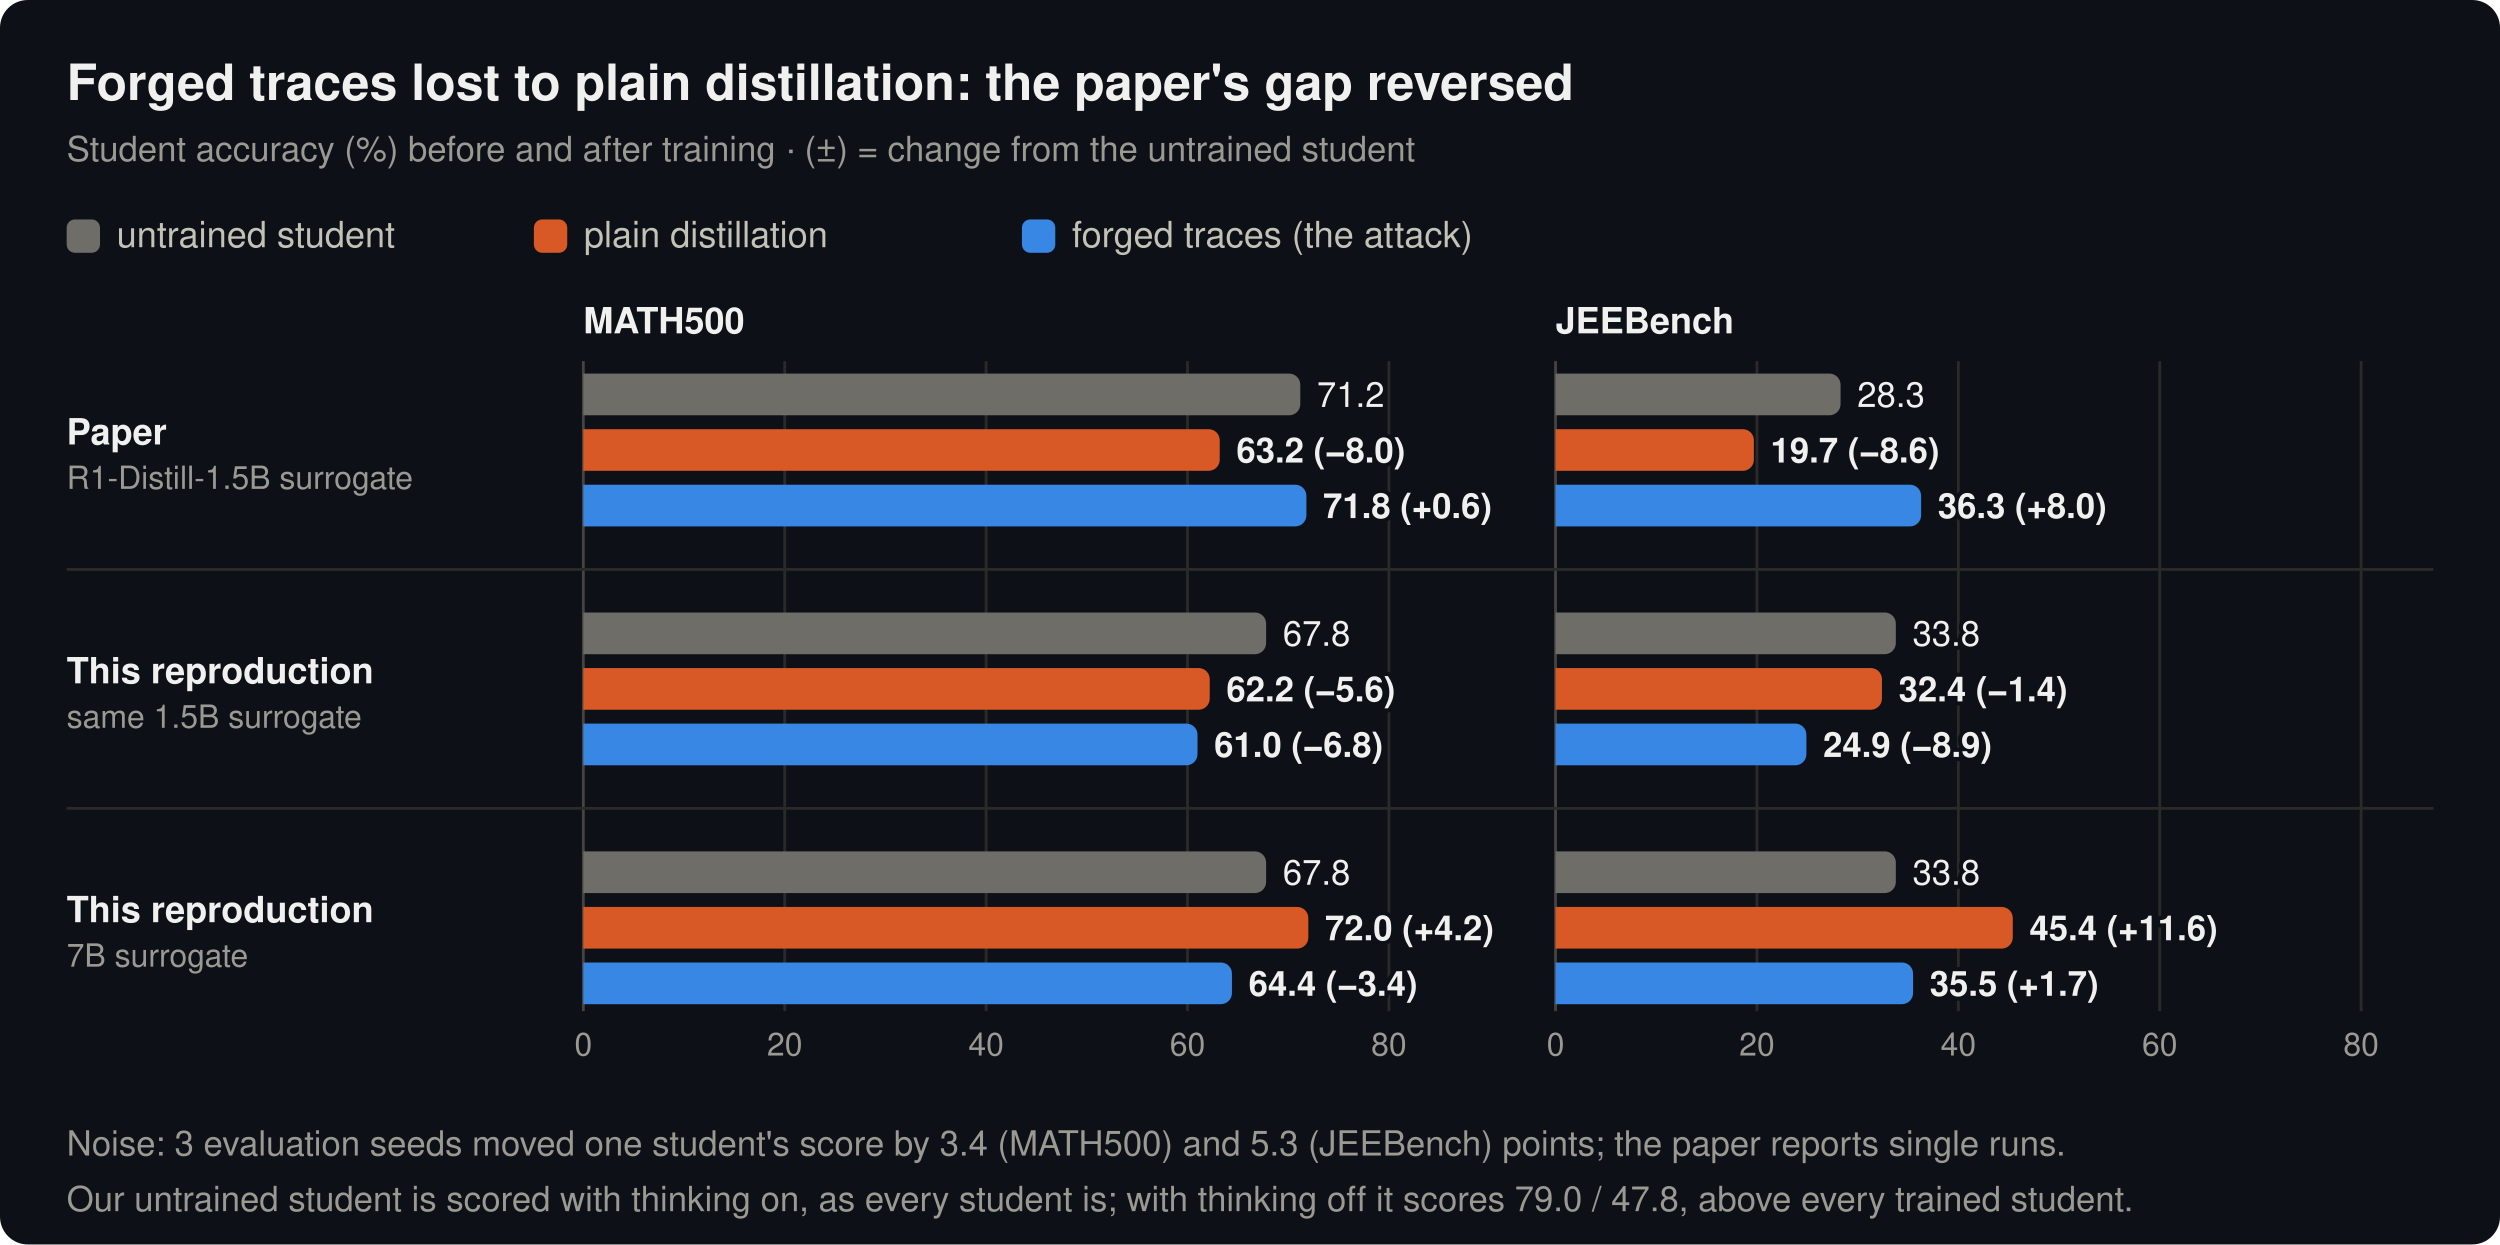
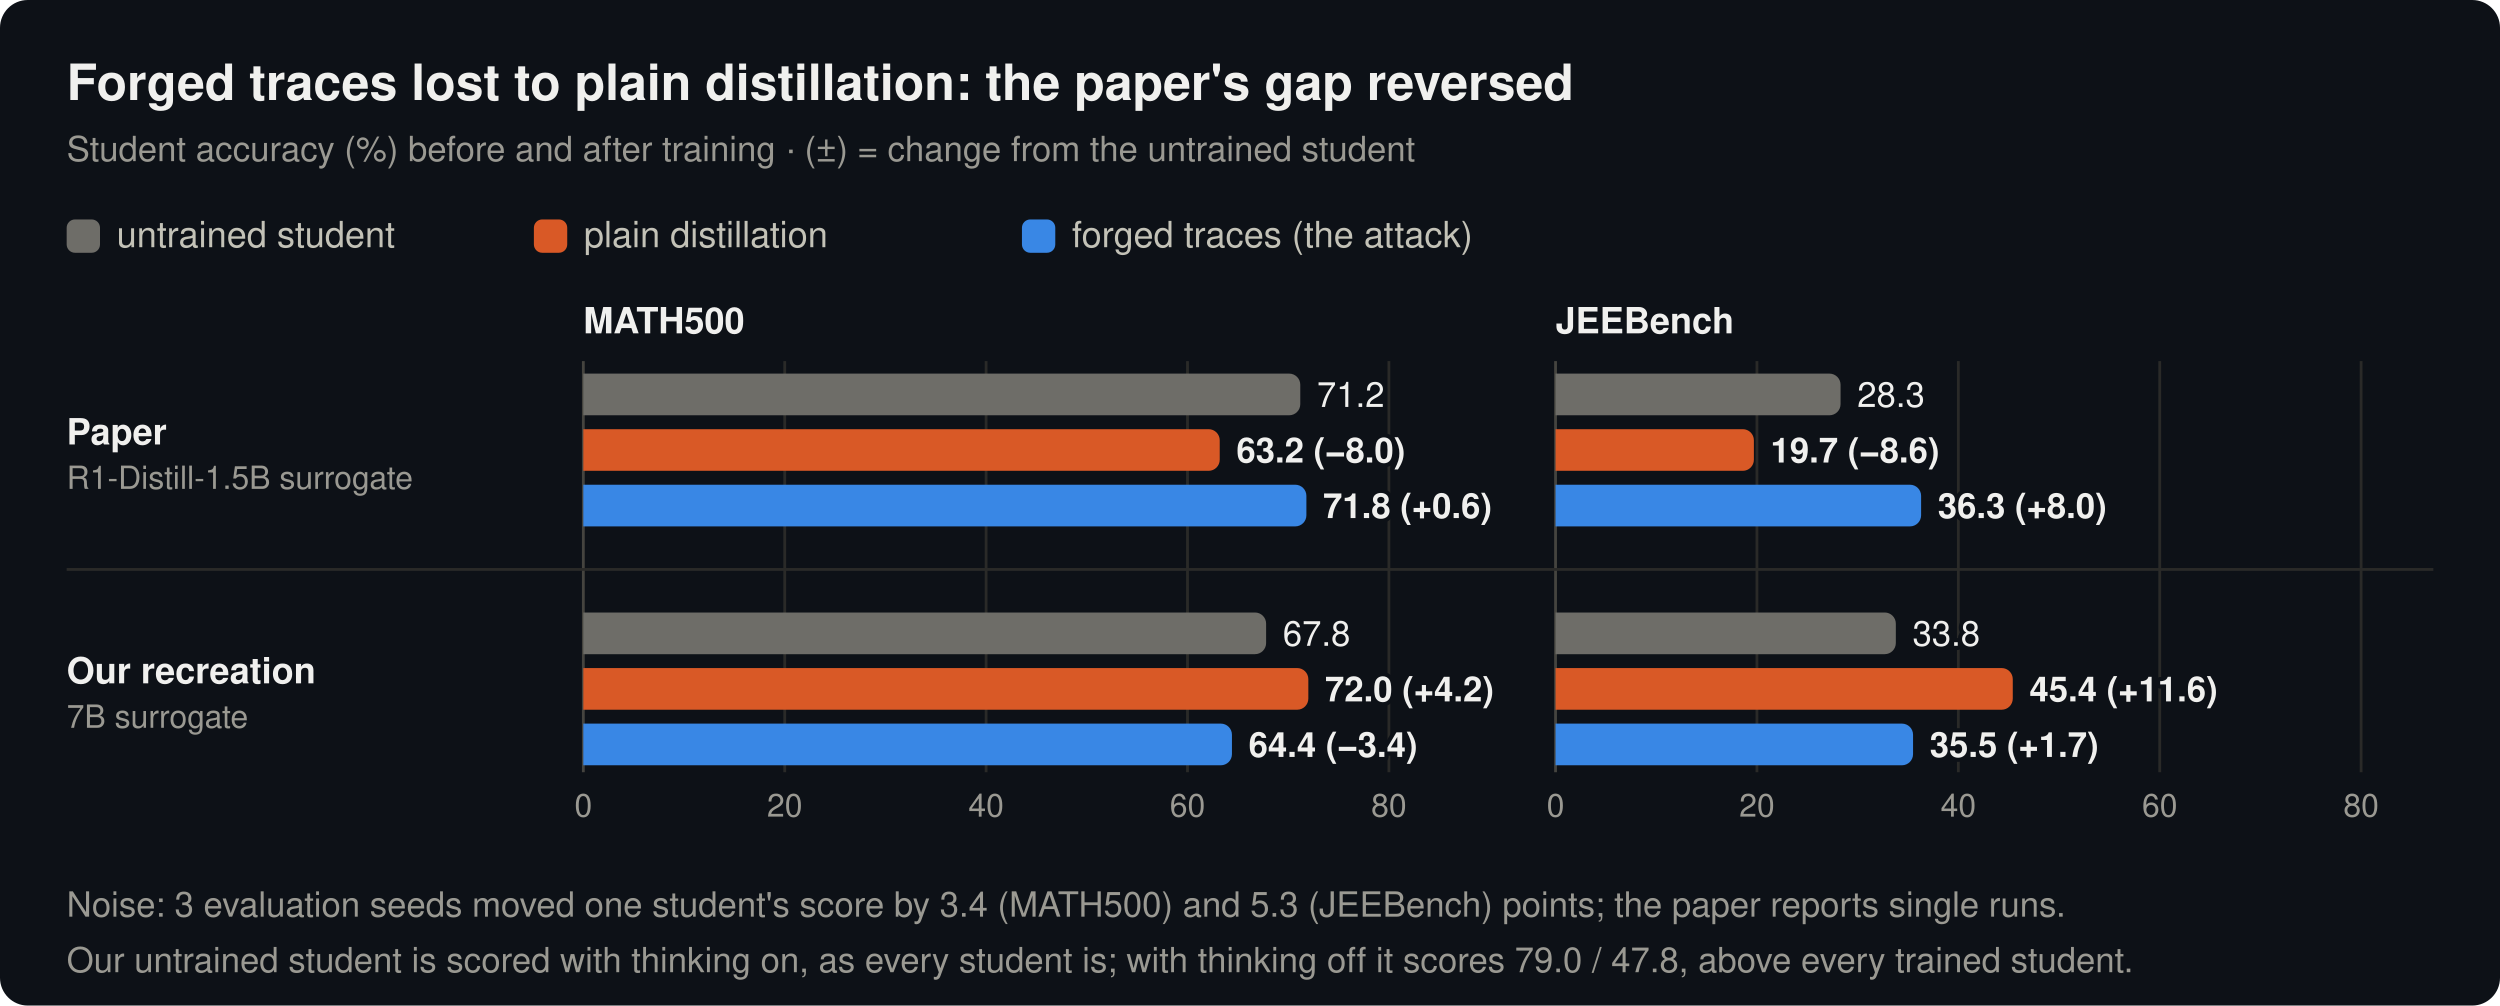
- <svg xmlns="http://www.w3.org/2000/svg" width="900" height="448" viewBox="0 0 900 448" role="img" aria-label="Untrained student vs plain distillation vs forged traces, paper and reproduction">
-   <rect x="0.0" y="0.0" width="900.0" height="448.0" rx="10" fill="#0d1117" />
+ <svg xmlns="http://www.w3.org/2000/svg" width="900" height="362" viewBox="0 0 900 362" role="img" aria-label="Untrained student vs plain distillation vs forged traces, paper and our recreation">
+   <rect x="0.0" y="0.0" width="900.0" height="362.0" rx="10" fill="#0d1117" />
  <text x="24.0" y="36.0" font-family="system-ui, -apple-system, &quot;Segoe UI&quot;, Helvetica, Arial, sans-serif" font-size="18" fill="#f0f0ee" text-anchor="start" font-weight="700" style="">Forged traces lost to plain distillation: the paper's gap reversed</text>
  <text x="24.0" y="58.0" font-family="system-ui, -apple-system, &quot;Segoe UI&quot;, Helvetica, Arial, sans-serif" font-size="12.5" fill="#9a9992" text-anchor="start" font-weight="normal" style="">Student accuracy (%) before and after training · (±) = change from the untrained student</text>
  <rect x="24.0" y="79.0" width="12.0" height="12.0" rx="3" fill="#6e6d68" />
  <text x="42.0" y="89.0" font-family="system-ui, -apple-system, &quot;Segoe UI&quot;, Helvetica, Arial, sans-serif" font-size="13" fill="#c3c2b7" text-anchor="start" font-weight="normal" style="">untrained student</text>
  <rect x="192.2" y="79.0" width="12.0" height="12.0" rx="3" fill="#d95926" />
  <text x="210.2" y="89.0" font-family="system-ui, -apple-system, &quot;Segoe UI&quot;, Helvetica, Arial, sans-serif" font-size="13" fill="#c3c2b7" text-anchor="start" font-weight="normal" style="">plain distillation</text>
  <rect x="367.9" y="79.0" width="12.0" height="12.0" rx="3" fill="#3987e5" />
  <text x="385.9" y="89.0" font-family="system-ui, -apple-system, &quot;Segoe UI&quot;, Helvetica, Arial, sans-serif" font-size="13" fill="#c3c2b7" text-anchor="start" font-weight="normal" style="">forged traces (the attack)</text>
  <text x="210.0" y="120.0" font-family="system-ui, -apple-system, &quot;Segoe UI&quot;, Helvetica, Arial, sans-serif" font-size="13" fill="#f0f0ee" text-anchor="start" font-weight="700" style="">MATH500</text>
-   <line x1="210.0" y1="130.0" x2="210.0" y2="364.0" stroke="#45443f" stroke-width="1.0" />
-   <text x="210.0" y="380.0" font-family="system-ui, -apple-system, &quot;Segoe UI&quot;, Helvetica, Arial, sans-serif" font-size="11.5" fill="#9a9992" text-anchor="middle" font-weight="normal" style="font-variant-numeric: tabular-nums;">0</text>
-   <line x1="282.5" y1="130.0" x2="282.5" y2="364.0" stroke="#2a2a28" stroke-width="1.0" />
-   <text x="282.5" y="380.0" font-family="system-ui, -apple-system, &quot;Segoe UI&quot;, Helvetica, Arial, sans-serif" font-size="11.5" fill="#9a9992" text-anchor="middle" font-weight="normal" style="font-variant-numeric: tabular-nums;">20</text>
-   <line x1="355.0" y1="130.0" x2="355.0" y2="364.0" stroke="#2a2a28" stroke-width="1.0" />
-   <text x="355.0" y="380.0" font-family="system-ui, -apple-system, &quot;Segoe UI&quot;, Helvetica, Arial, sans-serif" font-size="11.5" fill="#9a9992" text-anchor="middle" font-weight="normal" style="font-variant-numeric: tabular-nums;">40</text>
-   <line x1="427.5" y1="130.0" x2="427.5" y2="364.0" stroke="#2a2a28" stroke-width="1.0" />
-   <text x="427.5" y="380.0" font-family="system-ui, -apple-system, &quot;Segoe UI&quot;, Helvetica, Arial, sans-serif" font-size="11.5" fill="#9a9992" text-anchor="middle" font-weight="normal" style="font-variant-numeric: tabular-nums;">60</text>
-   <line x1="500.0" y1="130.0" x2="500.0" y2="364.0" stroke="#2a2a28" stroke-width="1.0" />
-   <text x="500.0" y="380.0" font-family="system-ui, -apple-system, &quot;Segoe UI&quot;, Helvetica, Arial, sans-serif" font-size="11.5" fill="#9a9992" text-anchor="middle" font-weight="normal" style="font-variant-numeric: tabular-nums;">80</text>
+   <line x1="210.0" y1="130.0" x2="210.0" y2="278.0" stroke="#45443f" stroke-width="1.0" />
+   <text x="210.0" y="294.0" font-family="system-ui, -apple-system, &quot;Segoe UI&quot;, Helvetica, Arial, sans-serif" font-size="11.5" fill="#9a9992" text-anchor="middle" font-weight="normal" style="font-variant-numeric: tabular-nums;">0</text>
+   <line x1="282.5" y1="130.0" x2="282.5" y2="278.0" stroke="#2a2a28" stroke-width="1.0" />
+   <text x="282.5" y="294.0" font-family="system-ui, -apple-system, &quot;Segoe UI&quot;, Helvetica, Arial, sans-serif" font-size="11.5" fill="#9a9992" text-anchor="middle" font-weight="normal" style="font-variant-numeric: tabular-nums;">20</text>
+   <line x1="355.0" y1="130.0" x2="355.0" y2="278.0" stroke="#2a2a28" stroke-width="1.0" />
+   <text x="355.0" y="294.0" font-family="system-ui, -apple-system, &quot;Segoe UI&quot;, Helvetica, Arial, sans-serif" font-size="11.5" fill="#9a9992" text-anchor="middle" font-weight="normal" style="font-variant-numeric: tabular-nums;">40</text>
+   <line x1="427.5" y1="130.0" x2="427.5" y2="278.0" stroke="#2a2a28" stroke-width="1.0" />
+   <text x="427.5" y="294.0" font-family="system-ui, -apple-system, &quot;Segoe UI&quot;, Helvetica, Arial, sans-serif" font-size="11.5" fill="#9a9992" text-anchor="middle" font-weight="normal" style="font-variant-numeric: tabular-nums;">60</text>
+   <line x1="500.0" y1="130.0" x2="500.0" y2="278.0" stroke="#2a2a28" stroke-width="1.0" />
+   <text x="500.0" y="294.0" font-family="system-ui, -apple-system, &quot;Segoe UI&quot;, Helvetica, Arial, sans-serif" font-size="11.5" fill="#9a9992" text-anchor="middle" font-weight="normal" style="font-variant-numeric: tabular-nums;">80</text>
  <path d="M210.0,134.5 H464.1 a4,4 0 0 1 4,4 V145.5 a4,4 0 0 1 -4,4 H210.0 Z" fill="#6e6d68" />
  <text x="474.1" y="146.5" font-family="system-ui, -apple-system, &quot;Segoe UI&quot;, Helvetica, Arial, sans-serif" font-size="12.5" fill="#f0f0ee" text-anchor="start" font-weight="400" style="font-variant-numeric: tabular-nums;" paint-order="stroke" stroke="#0d1117" stroke-width="3" stroke-linejoin="round">71.2</text>
  <path d="M210.0,154.5 H435.1 a4,4 0 0 1 4,4 V165.5 a4,4 0 0 1 -4,4 H210.0 Z" fill="#d95926" />
  <text x="445.1" y="166.5" font-family="system-ui, -apple-system, &quot;Segoe UI&quot;, Helvetica, Arial, sans-serif" font-size="12.5" fill="#f0f0ee" text-anchor="start" font-weight="600" style="font-variant-numeric: tabular-nums;" paint-order="stroke" stroke="#0d1117" stroke-width="3" stroke-linejoin="round">63.2 (−8.0)</text>
  <path d="M210.0,174.5 H466.3 a4,4 0 0 1 4,4 V185.5 a4,4 0 0 1 -4,4 H210.0 Z" fill="#3987e5" />
  <text x="476.3" y="186.5" font-family="system-ui, -apple-system, &quot;Segoe UI&quot;, Helvetica, Arial, sans-serif" font-size="12.5" fill="#f0f0ee" text-anchor="start" font-weight="600" style="font-variant-numeric: tabular-nums;" paint-order="stroke" stroke="#0d1117" stroke-width="3" stroke-linejoin="round">71.8 (+0.6)</text>
  <path d="M210.0,220.5 H451.8 a4,4 0 0 1 4,4 V231.5 a4,4 0 0 1 -4,4 H210.0 Z" fill="#6e6d68" />
  <text x="461.8" y="232.5" font-family="system-ui, -apple-system, &quot;Segoe UI&quot;, Helvetica, Arial, sans-serif" font-size="12.5" fill="#f0f0ee" text-anchor="start" font-weight="400" style="font-variant-numeric: tabular-nums;" paint-order="stroke" stroke="#0d1117" stroke-width="3" stroke-linejoin="round">67.8</text>
-   <path d="M210.0,240.5 H431.5 a4,4 0 0 1 4,4 V251.5 a4,4 0 0 1 -4,4 H210.0 Z" fill="#d95926" />
-   <text x="441.5" y="252.5" font-family="system-ui, -apple-system, &quot;Segoe UI&quot;, Helvetica, Arial, sans-serif" font-size="12.5" fill="#f0f0ee" text-anchor="start" font-weight="600" style="font-variant-numeric: tabular-nums;" paint-order="stroke" stroke="#0d1117" stroke-width="3" stroke-linejoin="round">62.2 (−5.6)</text>
-   <path d="M210.0,260.5 H427.1 a4,4 0 0 1 4,4 V271.5 a4,4 0 0 1 -4,4 H210.0 Z" fill="#3987e5" />
-   <text x="437.1" y="272.5" font-family="system-ui, -apple-system, &quot;Segoe UI&quot;, Helvetica, Arial, sans-serif" font-size="12.5" fill="#f0f0ee" text-anchor="start" font-weight="600" style="font-variant-numeric: tabular-nums;" paint-order="stroke" stroke="#0d1117" stroke-width="3" stroke-linejoin="round">61.0 (−6.8)</text>
-   <path d="M210.0,306.5 H451.8 a4,4 0 0 1 4,4 V317.5 a4,4 0 0 1 -4,4 H210.0 Z" fill="#6e6d68" />
-   <text x="461.8" y="318.5" font-family="system-ui, -apple-system, &quot;Segoe UI&quot;, Helvetica, Arial, sans-serif" font-size="12.5" fill="#f0f0ee" text-anchor="start" font-weight="400" style="font-variant-numeric: tabular-nums;" paint-order="stroke" stroke="#0d1117" stroke-width="3" stroke-linejoin="round">67.8</text>
-   <path d="M210.0,326.5 H467.0 a4,4 0 0 1 4,4 V337.5 a4,4 0 0 1 -4,4 H210.0 Z" fill="#d95926" />
-   <text x="477.0" y="338.5" font-family="system-ui, -apple-system, &quot;Segoe UI&quot;, Helvetica, Arial, sans-serif" font-size="12.5" fill="#f0f0ee" text-anchor="start" font-weight="600" style="font-variant-numeric: tabular-nums;" paint-order="stroke" stroke="#0d1117" stroke-width="3" stroke-linejoin="round">72.0 (+4.2)</text>
-   <path d="M210.0,346.5 H439.5 a4,4 0 0 1 4,4 V357.5 a4,4 0 0 1 -4,4 H210.0 Z" fill="#3987e5" />
-   <text x="449.5" y="358.5" font-family="system-ui, -apple-system, &quot;Segoe UI&quot;, Helvetica, Arial, sans-serif" font-size="12.5" fill="#f0f0ee" text-anchor="start" font-weight="600" style="font-variant-numeric: tabular-nums;" paint-order="stroke" stroke="#0d1117" stroke-width="3" stroke-linejoin="round">64.4 (−3.4)</text>
+   <path d="M210.0,240.5 H467.0 a4,4 0 0 1 4,4 V251.5 a4,4 0 0 1 -4,4 H210.0 Z" fill="#d95926" />
+   <text x="477.0" y="252.5" font-family="system-ui, -apple-system, &quot;Segoe UI&quot;, Helvetica, Arial, sans-serif" font-size="12.5" fill="#f0f0ee" text-anchor="start" font-weight="600" style="font-variant-numeric: tabular-nums;" paint-order="stroke" stroke="#0d1117" stroke-width="3" stroke-linejoin="round">72.0 (+4.2)</text>
+   <path d="M210.0,260.5 H439.5 a4,4 0 0 1 4,4 V271.5 a4,4 0 0 1 -4,4 H210.0 Z" fill="#3987e5" />
+   <text x="449.5" y="272.5" font-family="system-ui, -apple-system, &quot;Segoe UI&quot;, Helvetica, Arial, sans-serif" font-size="12.5" fill="#f0f0ee" text-anchor="start" font-weight="600" style="font-variant-numeric: tabular-nums;" paint-order="stroke" stroke="#0d1117" stroke-width="3" stroke-linejoin="round">64.4 (−3.4)</text>
  <text x="560.0" y="120.0" font-family="system-ui, -apple-system, &quot;Segoe UI&quot;, Helvetica, Arial, sans-serif" font-size="13" fill="#f0f0ee" text-anchor="start" font-weight="700" style="">JEEBench</text>
-   <line x1="560.0" y1="130.0" x2="560.0" y2="364.0" stroke="#45443f" stroke-width="1.0" />
-   <text x="560.0" y="380.0" font-family="system-ui, -apple-system, &quot;Segoe UI&quot;, Helvetica, Arial, sans-serif" font-size="11.5" fill="#9a9992" text-anchor="middle" font-weight="normal" style="font-variant-numeric: tabular-nums;">0</text>
-   <line x1="632.5" y1="130.0" x2="632.5" y2="364.0" stroke="#2a2a28" stroke-width="1.0" />
-   <text x="632.5" y="380.0" font-family="system-ui, -apple-system, &quot;Segoe UI&quot;, Helvetica, Arial, sans-serif" font-size="11.5" fill="#9a9992" text-anchor="middle" font-weight="normal" style="font-variant-numeric: tabular-nums;">20</text>
-   <line x1="705.0" y1="130.0" x2="705.0" y2="364.0" stroke="#2a2a28" stroke-width="1.0" />
-   <text x="705.0" y="380.0" font-family="system-ui, -apple-system, &quot;Segoe UI&quot;, Helvetica, Arial, sans-serif" font-size="11.5" fill="#9a9992" text-anchor="middle" font-weight="normal" style="font-variant-numeric: tabular-nums;">40</text>
-   <line x1="777.5" y1="130.0" x2="777.5" y2="364.0" stroke="#2a2a28" stroke-width="1.0" />
-   <text x="777.5" y="380.0" font-family="system-ui, -apple-system, &quot;Segoe UI&quot;, Helvetica, Arial, sans-serif" font-size="11.5" fill="#9a9992" text-anchor="middle" font-weight="normal" style="font-variant-numeric: tabular-nums;">60</text>
-   <line x1="850.0" y1="130.0" x2="850.0" y2="364.0" stroke="#2a2a28" stroke-width="1.0" />
-   <text x="850.0" y="380.0" font-family="system-ui, -apple-system, &quot;Segoe UI&quot;, Helvetica, Arial, sans-serif" font-size="11.5" fill="#9a9992" text-anchor="middle" font-weight="normal" style="font-variant-numeric: tabular-nums;">80</text>
+   <line x1="560.0" y1="130.0" x2="560.0" y2="278.0" stroke="#45443f" stroke-width="1.0" />
+   <text x="560.0" y="294.0" font-family="system-ui, -apple-system, &quot;Segoe UI&quot;, Helvetica, Arial, sans-serif" font-size="11.5" fill="#9a9992" text-anchor="middle" font-weight="normal" style="font-variant-numeric: tabular-nums;">0</text>
+   <line x1="632.5" y1="130.0" x2="632.5" y2="278.0" stroke="#2a2a28" stroke-width="1.0" />
+   <text x="632.5" y="294.0" font-family="system-ui, -apple-system, &quot;Segoe UI&quot;, Helvetica, Arial, sans-serif" font-size="11.5" fill="#9a9992" text-anchor="middle" font-weight="normal" style="font-variant-numeric: tabular-nums;">20</text>
+   <line x1="705.0" y1="130.0" x2="705.0" y2="278.0" stroke="#2a2a28" stroke-width="1.0" />
+   <text x="705.0" y="294.0" font-family="system-ui, -apple-system, &quot;Segoe UI&quot;, Helvetica, Arial, sans-serif" font-size="11.5" fill="#9a9992" text-anchor="middle" font-weight="normal" style="font-variant-numeric: tabular-nums;">40</text>
+   <line x1="777.5" y1="130.0" x2="777.5" y2="278.0" stroke="#2a2a28" stroke-width="1.0" />
+   <text x="777.5" y="294.0" font-family="system-ui, -apple-system, &quot;Segoe UI&quot;, Helvetica, Arial, sans-serif" font-size="11.5" fill="#9a9992" text-anchor="middle" font-weight="normal" style="font-variant-numeric: tabular-nums;">60</text>
+   <line x1="850.0" y1="130.0" x2="850.0" y2="278.0" stroke="#2a2a28" stroke-width="1.0" />
+   <text x="850.0" y="294.0" font-family="system-ui, -apple-system, &quot;Segoe UI&quot;, Helvetica, Arial, sans-serif" font-size="11.5" fill="#9a9992" text-anchor="middle" font-weight="normal" style="font-variant-numeric: tabular-nums;">80</text>
  <path d="M560.0,134.5 H658.6 a4,4 0 0 1 4,4 V145.5 a4,4 0 0 1 -4,4 H560.0 Z" fill="#6e6d68" />
  <text x="668.6" y="146.5" font-family="system-ui, -apple-system, &quot;Segoe UI&quot;, Helvetica, Arial, sans-serif" font-size="12.5" fill="#f0f0ee" text-anchor="start" font-weight="400" style="font-variant-numeric: tabular-nums;" paint-order="stroke" stroke="#0d1117" stroke-width="3" stroke-linejoin="round">28.3</text>
  <path d="M560.0,154.5 H627.4 a4,4 0 0 1 4,4 V165.5 a4,4 0 0 1 -4,4 H560.0 Z" fill="#d95926" />
  <text x="637.4" y="166.5" font-family="system-ui, -apple-system, &quot;Segoe UI&quot;, Helvetica, Arial, sans-serif" font-size="12.5" fill="#f0f0ee" text-anchor="start" font-weight="600" style="font-variant-numeric: tabular-nums;" paint-order="stroke" stroke="#0d1117" stroke-width="3" stroke-linejoin="round">19.7 (−8.6)</text>
  <path d="M560.0,174.5 H687.6 a4,4 0 0 1 4,4 V185.5 a4,4 0 0 1 -4,4 H560.0 Z" fill="#3987e5" />
  <text x="697.6" y="186.5" font-family="system-ui, -apple-system, &quot;Segoe UI&quot;, Helvetica, Arial, sans-serif" font-size="12.5" fill="#f0f0ee" text-anchor="start" font-weight="600" style="font-variant-numeric: tabular-nums;" paint-order="stroke" stroke="#0d1117" stroke-width="3" stroke-linejoin="round">36.3 (+8.0)</text>
  <path d="M560.0,220.5 H678.5 a4,4 0 0 1 4,4 V231.5 a4,4 0 0 1 -4,4 H560.0 Z" fill="#6e6d68" />
  <text x="688.5" y="232.5" font-family="system-ui, -apple-system, &quot;Segoe UI&quot;, Helvetica, Arial, sans-serif" font-size="12.5" fill="#f0f0ee" text-anchor="start" font-weight="400" style="font-variant-numeric: tabular-nums;" paint-order="stroke" stroke="#0d1117" stroke-width="3" stroke-linejoin="round">33.8</text>
-   <path d="M560.0,240.5 H673.5 a4,4 0 0 1 4,4 V251.5 a4,4 0 0 1 -4,4 H560.0 Z" fill="#d95926" />
-   <text x="683.5" y="252.5" font-family="system-ui, -apple-system, &quot;Segoe UI&quot;, Helvetica, Arial, sans-serif" font-size="12.5" fill="#f0f0ee" text-anchor="start" font-weight="600" style="font-variant-numeric: tabular-nums;" paint-order="stroke" stroke="#0d1117" stroke-width="3" stroke-linejoin="round">32.4 (−1.4)</text>
-   <path d="M560.0,260.5 H646.3 a4,4 0 0 1 4,4 V271.5 a4,4 0 0 1 -4,4 H560.0 Z" fill="#3987e5" />
-   <text x="656.3" y="272.5" font-family="system-ui, -apple-system, &quot;Segoe UI&quot;, Helvetica, Arial, sans-serif" font-size="12.5" fill="#f0f0ee" text-anchor="start" font-weight="600" style="font-variant-numeric: tabular-nums;" paint-order="stroke" stroke="#0d1117" stroke-width="3" stroke-linejoin="round">24.9 (−8.9)</text>
-   <path d="M560.0,306.5 H678.5 a4,4 0 0 1 4,4 V317.5 a4,4 0 0 1 -4,4 H560.0 Z" fill="#6e6d68" />
-   <text x="688.5" y="318.5" font-family="system-ui, -apple-system, &quot;Segoe UI&quot;, Helvetica, Arial, sans-serif" font-size="12.5" fill="#f0f0ee" text-anchor="start" font-weight="400" style="font-variant-numeric: tabular-nums;" paint-order="stroke" stroke="#0d1117" stroke-width="3" stroke-linejoin="round">33.8</text>
-   <path d="M560.0,326.5 H720.6 a4,4 0 0 1 4,4 V337.5 a4,4 0 0 1 -4,4 H560.0 Z" fill="#d95926" />
-   <text x="730.6" y="338.5" font-family="system-ui, -apple-system, &quot;Segoe UI&quot;, Helvetica, Arial, sans-serif" font-size="12.5" fill="#f0f0ee" text-anchor="start" font-weight="600" style="font-variant-numeric: tabular-nums;" paint-order="stroke" stroke="#0d1117" stroke-width="3" stroke-linejoin="round">45.4 (+11.6)</text>
-   <path d="M560.0,346.5 H684.7 a4,4 0 0 1 4,4 V357.5 a4,4 0 0 1 -4,4 H560.0 Z" fill="#3987e5" />
-   <text x="694.7" y="358.5" font-family="system-ui, -apple-system, &quot;Segoe UI&quot;, Helvetica, Arial, sans-serif" font-size="12.5" fill="#f0f0ee" text-anchor="start" font-weight="600" style="font-variant-numeric: tabular-nums;" paint-order="stroke" stroke="#0d1117" stroke-width="3" stroke-linejoin="round">35.5 (+1.7)</text>
+   <path d="M560.0,240.5 H720.6 a4,4 0 0 1 4,4 V251.5 a4,4 0 0 1 -4,4 H560.0 Z" fill="#d95926" />
+   <text x="730.6" y="252.5" font-family="system-ui, -apple-system, &quot;Segoe UI&quot;, Helvetica, Arial, sans-serif" font-size="12.5" fill="#f0f0ee" text-anchor="start" font-weight="600" style="font-variant-numeric: tabular-nums;" paint-order="stroke" stroke="#0d1117" stroke-width="3" stroke-linejoin="round">45.4 (+11.6)</text>
+   <path d="M560.0,260.5 H684.7 a4,4 0 0 1 4,4 V271.5 a4,4 0 0 1 -4,4 H560.0 Z" fill="#3987e5" />
+   <text x="694.7" y="272.5" font-family="system-ui, -apple-system, &quot;Segoe UI&quot;, Helvetica, Arial, sans-serif" font-size="12.5" fill="#f0f0ee" text-anchor="start" font-weight="600" style="font-variant-numeric: tabular-nums;" paint-order="stroke" stroke="#0d1117" stroke-width="3" stroke-linejoin="round">35.5 (+1.7)</text>
  <text x="24.0" y="160.0" font-family="system-ui, -apple-system, &quot;Segoe UI&quot;, Helvetica, Arial, sans-serif" font-size="13" fill="#f0f0ee" text-anchor="start" font-weight="600" style="">Paper</text>
  <text x="24.0" y="176.0" font-family="system-ui, -apple-system, &quot;Segoe UI&quot;, Helvetica, Arial, sans-serif" font-size="11.5" fill="#9a9992" text-anchor="start" font-weight="normal" style="">R1-Distill-1.5B surrogate</text>
-   <text x="24.0" y="246.0" font-family="system-ui, -apple-system, &quot;Segoe UI&quot;, Helvetica, Arial, sans-serif" font-size="13" fill="#f0f0ee" text-anchor="start" font-weight="600" style="">This reproduction</text>
-   <text x="24.0" y="262.0" font-family="system-ui, -apple-system, &quot;Segoe UI&quot;, Helvetica, Arial, sans-serif" font-size="11.5" fill="#9a9992" text-anchor="start" font-weight="normal" style="">same 1.5B surrogate</text>
+   <text x="24.0" y="246.0" font-family="system-ui, -apple-system, &quot;Segoe UI&quot;, Helvetica, Arial, sans-serif" font-size="13" fill="#f0f0ee" text-anchor="start" font-weight="600" style="">Our recreation</text>
+   <text x="24.0" y="262.0" font-family="system-ui, -apple-system, &quot;Segoe UI&quot;, Helvetica, Arial, sans-serif" font-size="11.5" fill="#9a9992" text-anchor="start" font-weight="normal" style="">7B surrogate</text>
  <line x1="24.0" y1="205.0" x2="876.0" y2="205.0" stroke="#2a2a28" stroke-width="1.0" />
-   <text x="24.0" y="332.0" font-family="system-ui, -apple-system, &quot;Segoe UI&quot;, Helvetica, Arial, sans-serif" font-size="13" fill="#f0f0ee" text-anchor="start" font-weight="600" style="">This reproduction</text>
-   <text x="24.0" y="348.0" font-family="system-ui, -apple-system, &quot;Segoe UI&quot;, Helvetica, Arial, sans-serif" font-size="11.5" fill="#9a9992" text-anchor="start" font-weight="normal" style="">7B surrogate</text>
-   <line x1="24.0" y1="291.0" x2="876.0" y2="291.0" stroke="#2a2a28" stroke-width="1.0" />
-   <text x="24.0" y="416.0" font-family="system-ui, -apple-system, &quot;Segoe UI&quot;, Helvetica, Arial, sans-serif" font-size="12.5" fill="#9a9992" text-anchor="start" font-weight="normal" style="">Noise: 3 evaluation seeds moved one student's score by 3.4 (MATH500) and 5.3 (JEEBench) points; the paper reports single runs.</text>
-   <text x="24.0" y="436.0" font-family="system-ui, -apple-system, &quot;Segoe UI&quot;, Helvetica, Arial, sans-serif" font-size="12.5" fill="#9a9992" text-anchor="start" font-weight="normal" style="">Our untrained student is scored with thinking on, as every student is; with thinking off it scores 79.0 / 47.8, above every trained student.</text>
+   <text x="24.0" y="330.0" font-family="system-ui, -apple-system, &quot;Segoe UI&quot;, Helvetica, Arial, sans-serif" font-size="12.5" fill="#9a9992" text-anchor="start" font-weight="normal" style="">Noise: 3 evaluation seeds moved one student's score by 3.4 (MATH500) and 5.3 (JEEBench) points; the paper reports single runs.</text>
+   <text x="24.0" y="350.0" font-family="system-ui, -apple-system, &quot;Segoe UI&quot;, Helvetica, Arial, sans-serif" font-size="12.5" fill="#9a9992" text-anchor="start" font-weight="normal" style="">Our untrained student is scored with thinking on, as every student is; with thinking off it scores 79.0 / 47.8, above every trained student.</text>
</svg>
